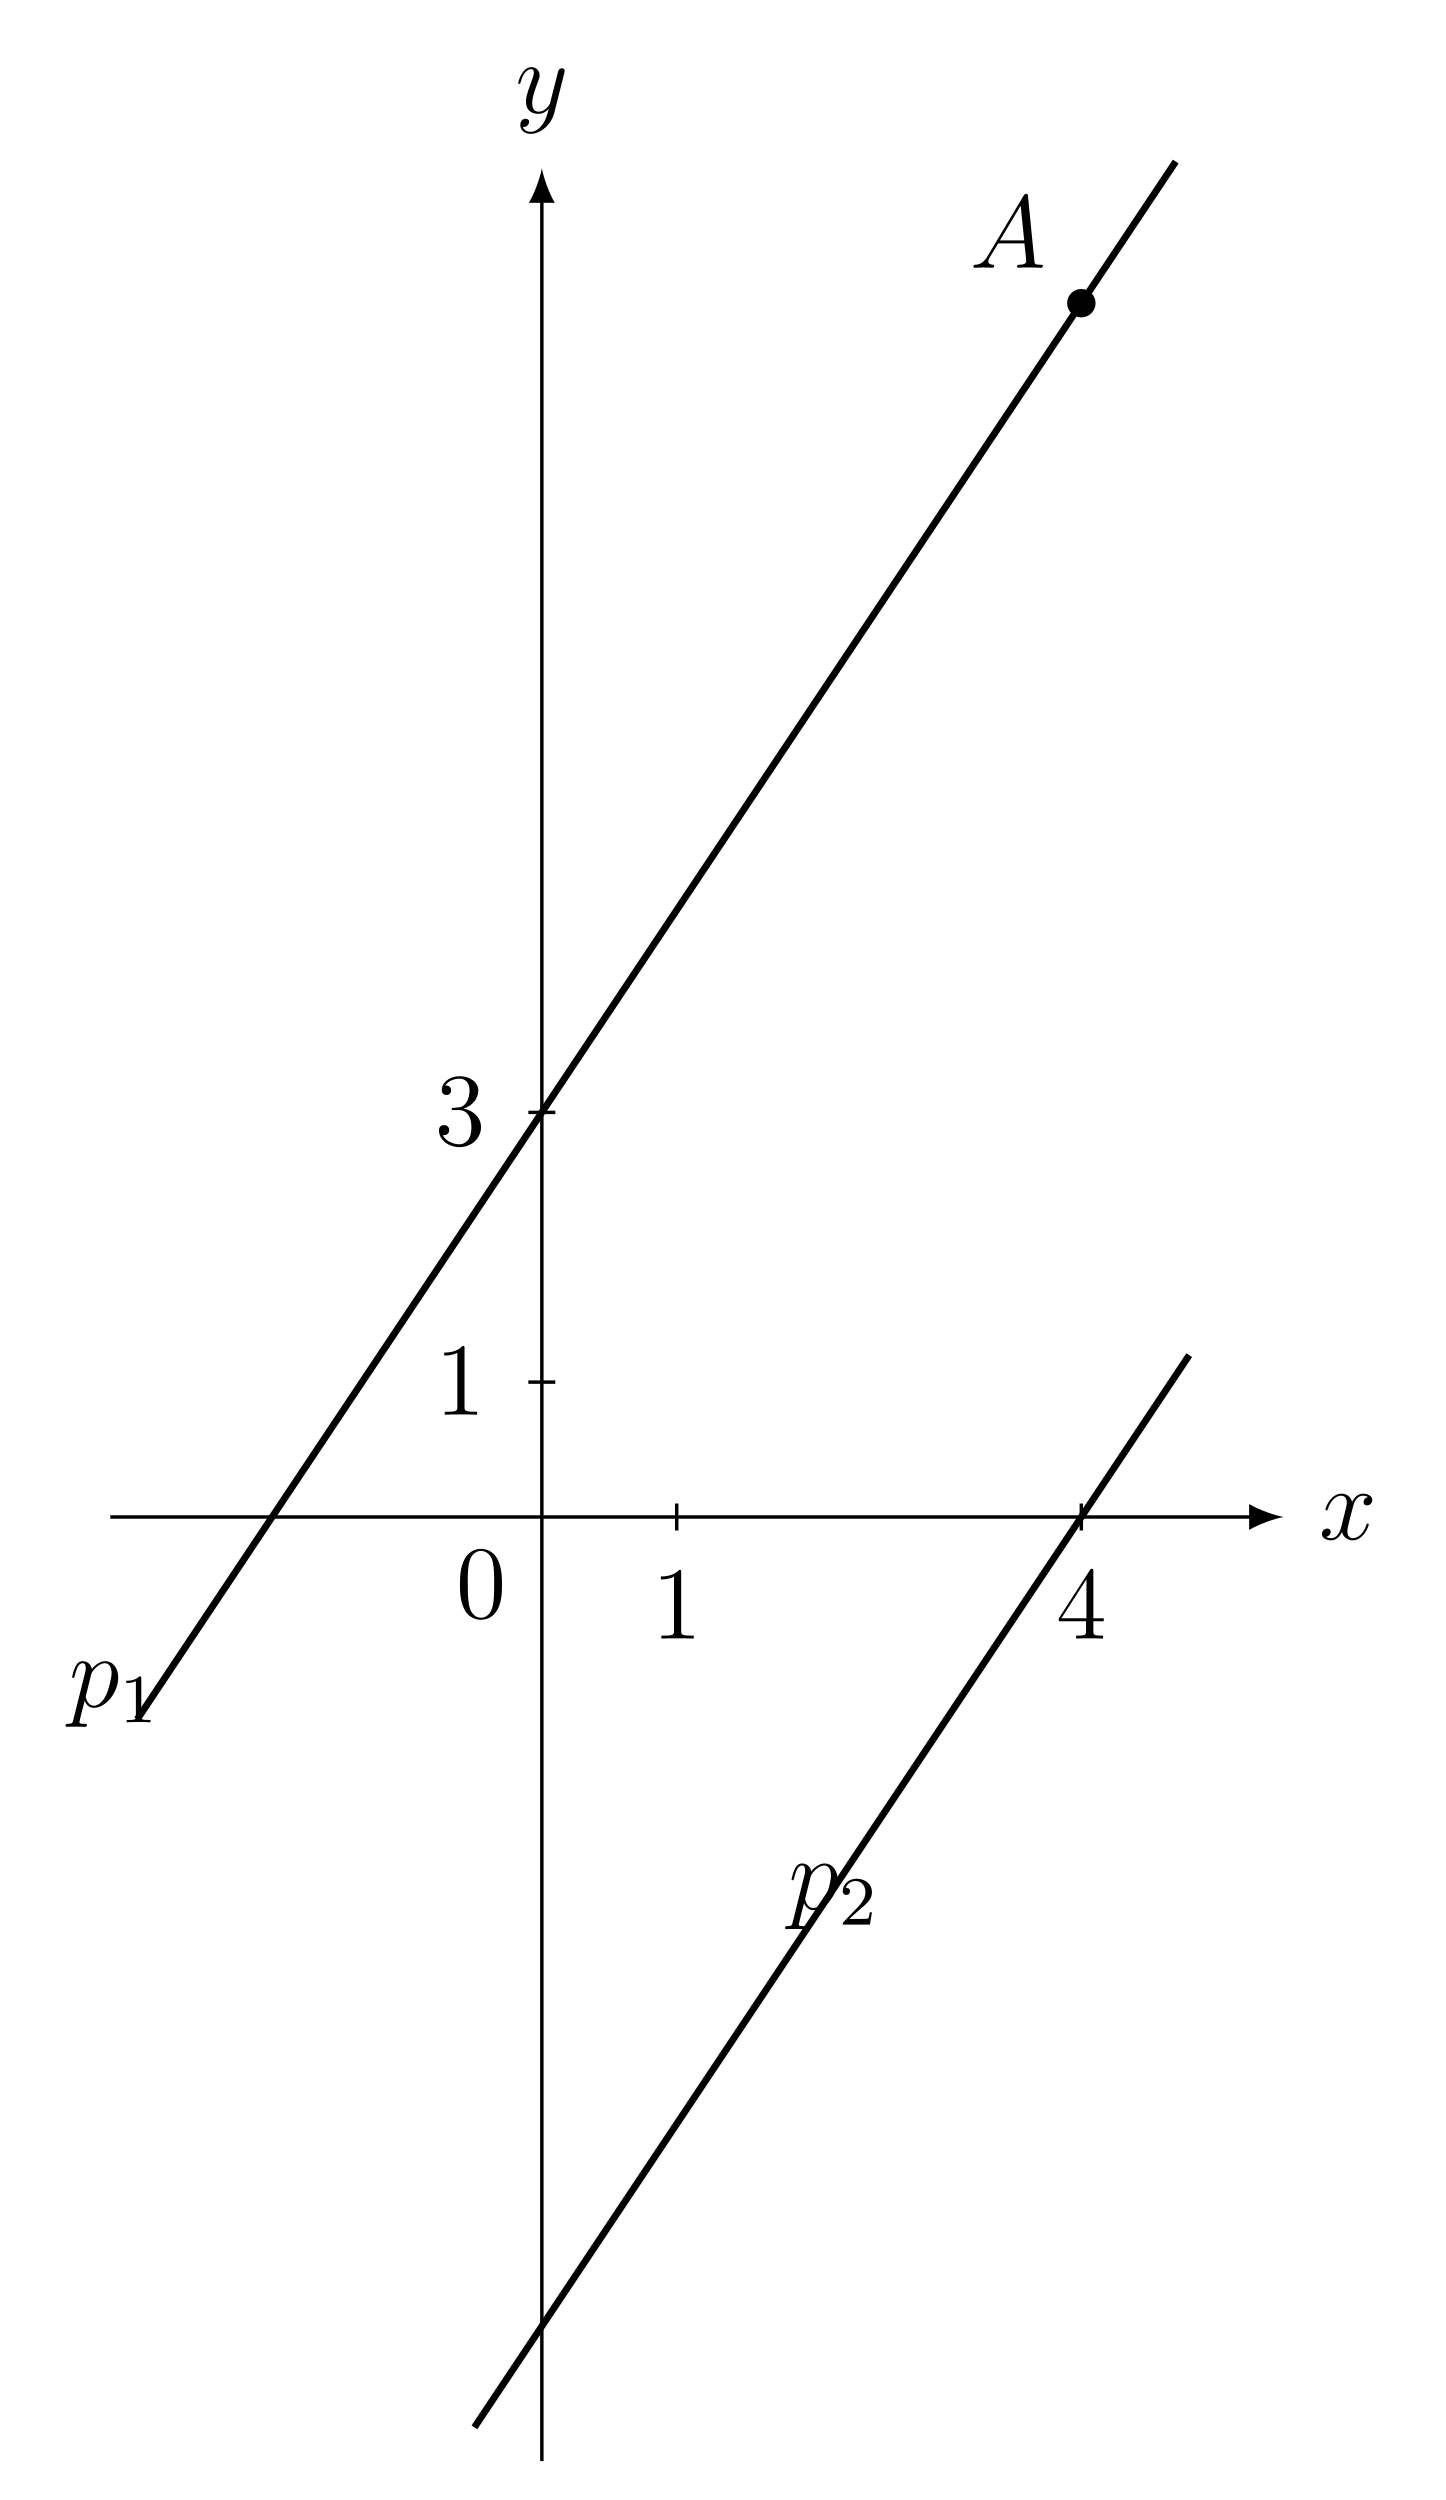
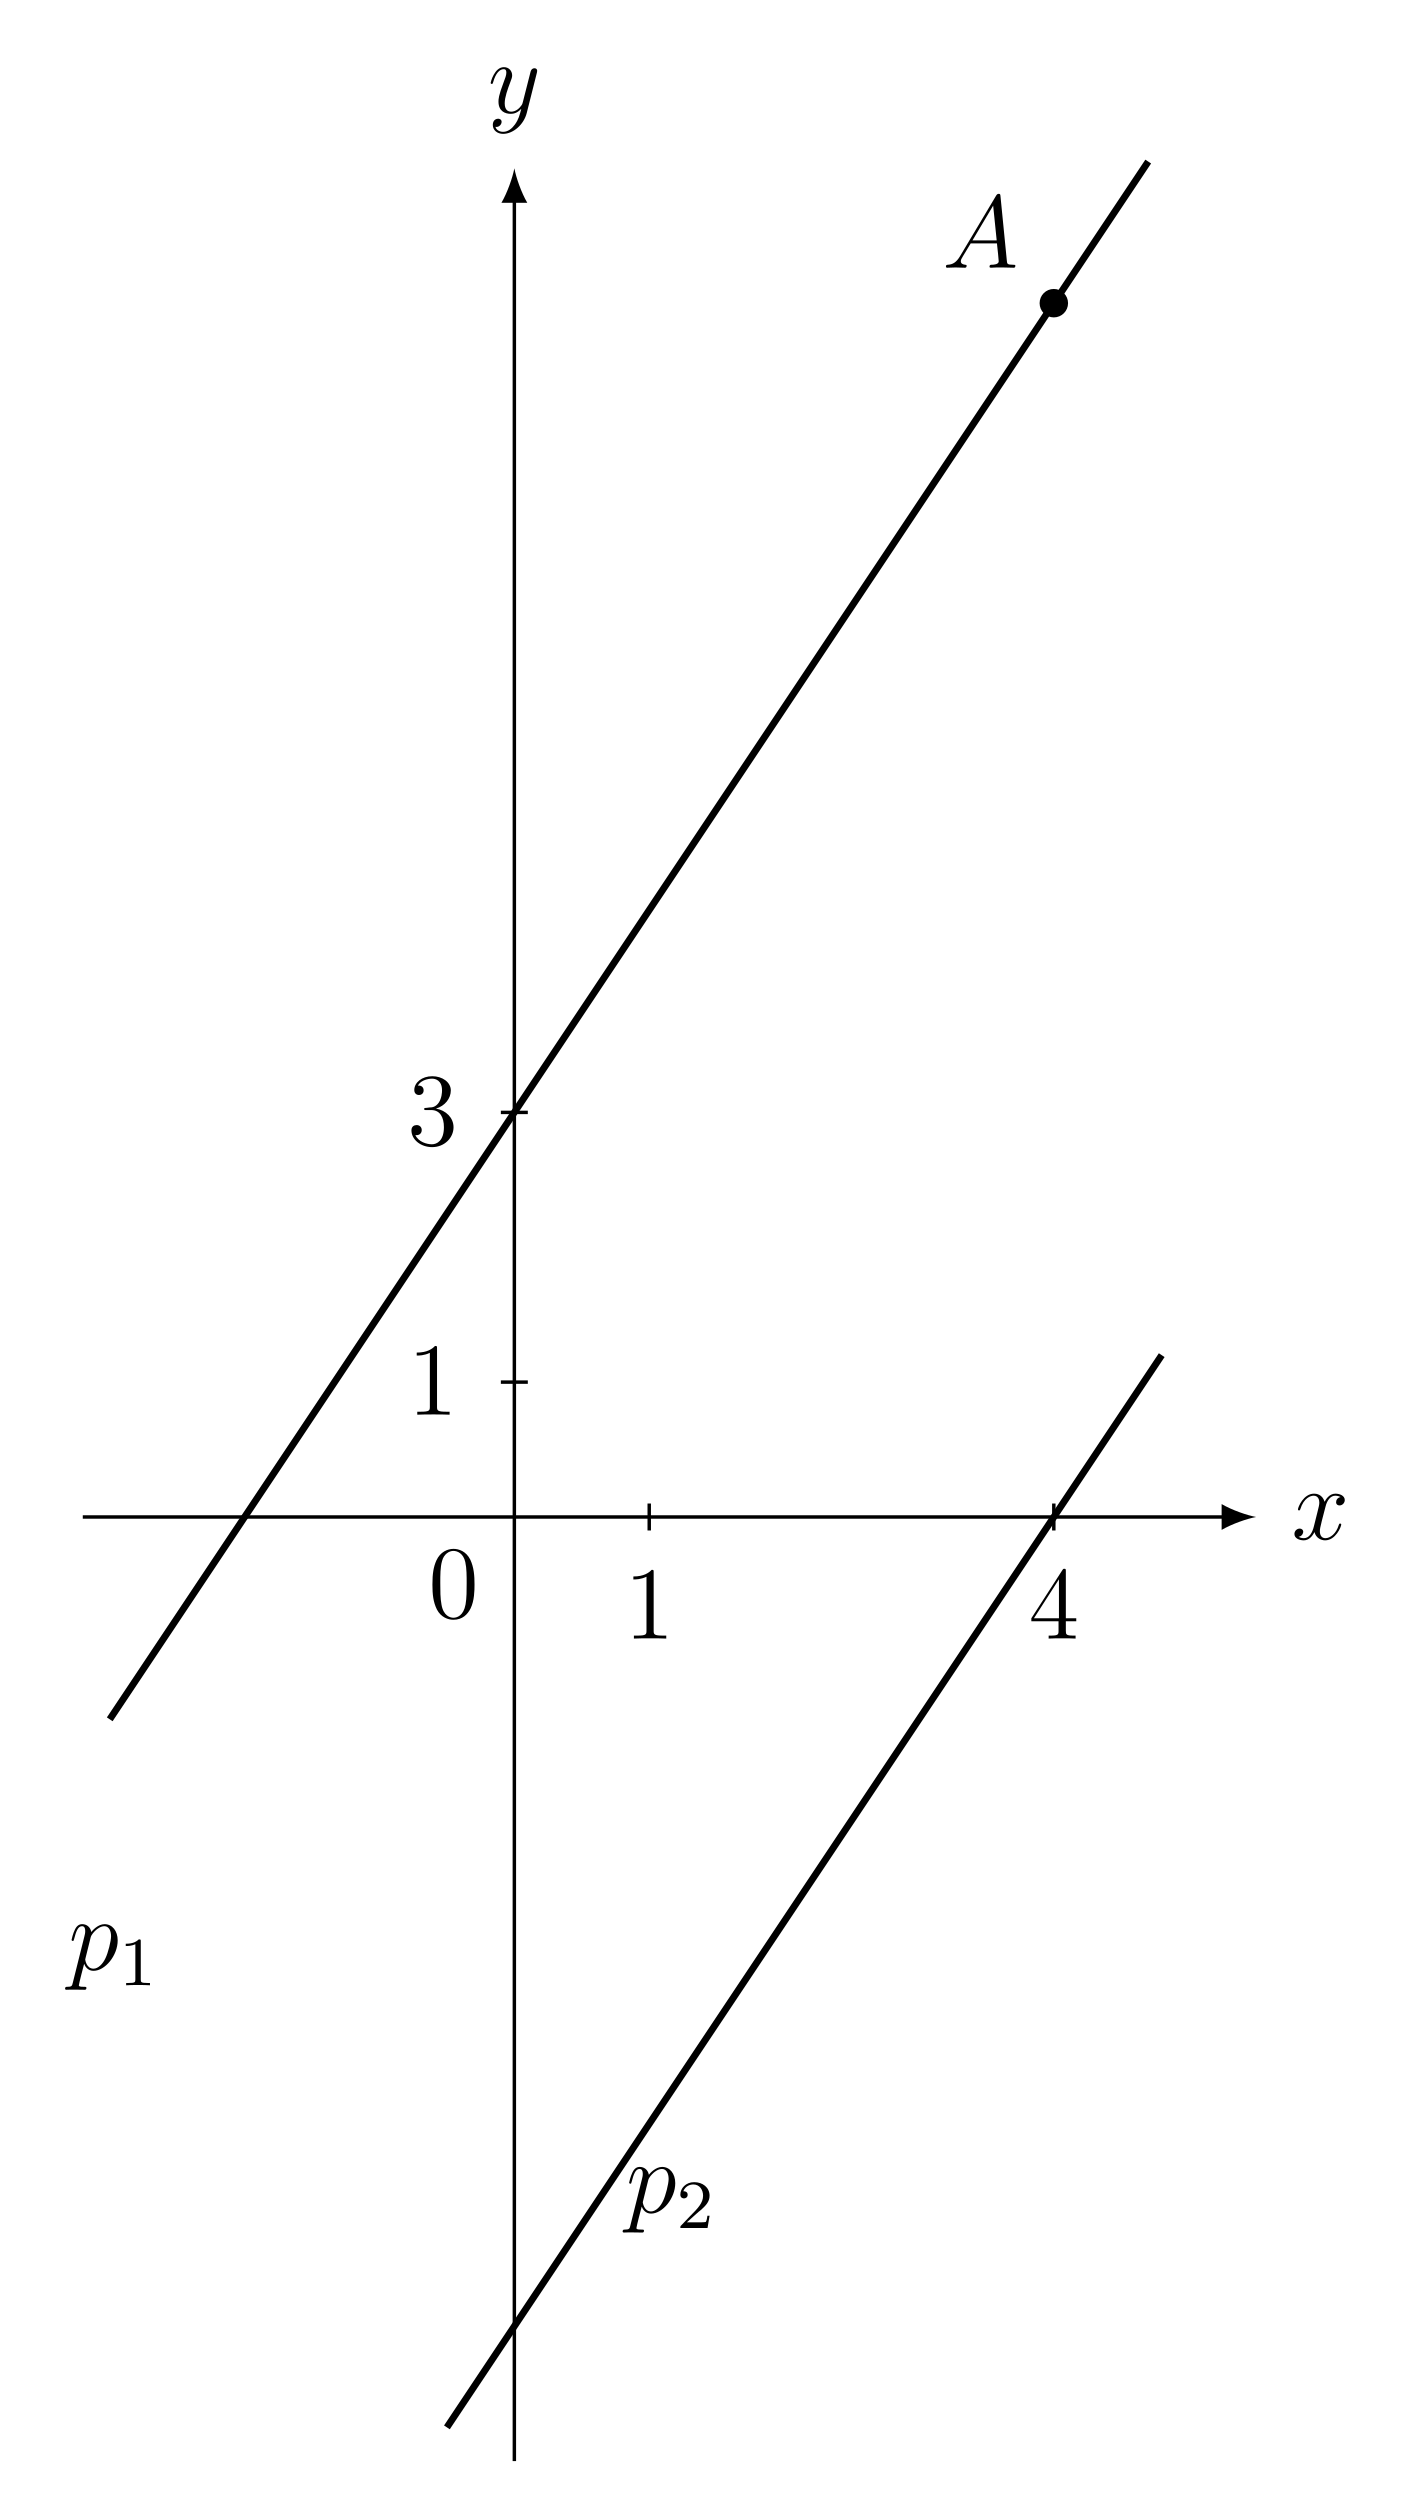
- <svg xmlns="http://www.w3.org/2000/svg" xmlns:xlink="http://www.w3.org/1999/xlink" data-source-hash="a784f1648bd5" width="166.956pt" height="288.684pt" viewBox="0 0 166.956 288.684" version="1.2">
+ <svg xmlns="http://www.w3.org/2000/svg" xmlns:xlink="http://www.w3.org/1999/xlink" data-source-hash="adfbe26fedef" width="163.837pt" height="288.684pt" viewBox="0 0 163.837 288.684" version="1.2">
  <defs>
    <g>
      <symbol overflow="visible" id="glyph0-0">
        <path style="stroke:none;" d="" />
      </symbol>
      <symbol overflow="visible" id="glyph0-1">
        <path style="stroke:none;" d="M 5.734 -1.703 C 5.734 -1.766 5.688 -1.812 5.609 -1.812 C 5.5 -1.812 5.484 -1.75 5.453 -1.656 C 5.141 -0.609 4.438 -0.125 3.906 -0.125 C 3.484 -0.125 3.266 -0.438 3.266 -0.922 C 3.266 -1.188 3.312 -1.375 3.5 -2.156 L 3.922 -3.781 C 4.094 -4.5 4.5 -5.031 5.047 -5.031 C 5.047 -5.031 5.406 -5.031 5.656 -4.875 C 5.281 -4.797 5.141 -4.516 5.141 -4.281 C 5.141 -4 5.359 -3.906 5.531 -3.906 C 5.891 -3.906 6.141 -4.219 6.141 -4.531 C 6.141 -5.031 5.562 -5.266 5.062 -5.266 C 4.328 -5.266 3.922 -4.547 3.812 -4.328 C 3.547 -5.219 2.812 -5.266 2.594 -5.266 C 1.375 -5.266 0.734 -3.703 0.734 -3.438 C 0.734 -3.391 0.781 -3.328 0.859 -3.328 C 0.953 -3.328 0.984 -3.406 1 -3.453 C 1.406 -4.781 2.203 -5.031 2.547 -5.031 C 3.094 -5.031 3.203 -4.531 3.203 -4.234 C 3.203 -3.969 3.125 -3.703 2.984 -3.125 L 2.578 -1.5 C 2.406 -0.781 2.047 -0.125 1.422 -0.125 C 1.359 -0.125 1.062 -0.125 0.812 -0.281 C 1.234 -0.359 1.344 -0.719 1.344 -0.859 C 1.344 -1.094 1.156 -1.234 0.938 -1.234 C 0.641 -1.234 0.328 -0.984 0.328 -0.609 C 0.328 -0.109 0.891 0.125 1.406 0.125 C 1.984 0.125 2.391 -0.328 2.641 -0.828 C 2.828 -0.125 3.422 0.125 3.875 0.125 C 5.078 0.125 5.734 -1.438 5.734 -1.703 Z M 5.734 -1.703 " />
      </symbol>
      <symbol overflow="visible" id="glyph0-2">
        <path style="stroke:none;" d="M 5.672 -4.641 C 5.688 -4.703 5.703 -4.781 5.703 -4.844 C 5.703 -5.031 5.562 -5.141 5.391 -5.141 C 5.281 -5.141 5.031 -5.094 4.938 -4.734 L 4.047 -1.234 C 3.984 -1.016 3.984 -0.984 3.891 -0.859 C 3.656 -0.531 3.266 -0.125 2.688 -0.125 C 2.016 -0.125 1.953 -0.781 1.953 -1.094 C 1.953 -1.781 2.281 -2.703 2.609 -3.562 C 2.734 -3.906 2.812 -4.078 2.812 -4.312 C 2.812 -4.812 2.453 -5.266 1.859 -5.266 C 0.766 -5.266 0.328 -3.531 0.328 -3.438 C 0.328 -3.391 0.375 -3.328 0.453 -3.328 C 0.562 -3.328 0.578 -3.375 0.625 -3.547 C 0.906 -4.547 1.359 -5.031 1.828 -5.031 C 1.938 -5.031 2.141 -5.031 2.141 -4.625 C 2.141 -4.328 2 -3.969 1.828 -3.516 C 1.234 -1.953 1.234 -1.562 1.234 -1.281 C 1.234 -0.141 2.047 0.125 2.656 0.125 C 3 0.125 3.422 0.016 3.844 -0.438 L 3.859 -0.422 C 3.672 0.281 3.562 0.75 3.141 1.344 C 2.812 1.797 2.359 2.203 1.766 2.203 C 1.625 2.203 1.047 2.172 0.875 1.625 C 0.906 1.641 0.984 1.641 0.984 1.641 C 1.344 1.641 1.594 1.328 1.594 1.047 C 1.594 0.781 1.359 0.688 1.188 0.688 C 0.984 0.688 0.578 0.828 0.578 1.406 C 0.578 2.016 1.094 2.438 1.766 2.438 C 2.953 2.438 4.172 1.344 4.5 0.016 Z M 5.672 -4.641 " />
      </symbol>
      <symbol overflow="visible" id="glyph0-3">
        <path style="stroke:none;" d="M 8.422 -0.234 C 8.422 -0.344 8.328 -0.344 8.141 -0.344 C 7.484 -0.344 7.469 -0.453 7.438 -0.812 L 6.703 -8.266 C 6.688 -8.5 6.641 -8.531 6.5 -8.531 C 6.391 -8.531 6.312 -8.5 6.203 -8.328 L 2.031 -1.328 C 1.609 -0.625 1.203 -0.375 0.625 -0.344 C 0.5 -0.328 0.406 -0.328 0.406 -0.125 C 0.406 -0.047 0.469 0 0.547 0 L 1.516 -0.031 C 1.859 -0.031 2.25 0 2.578 0 C 2.656 0 2.797 0 2.797 -0.234 C 2.797 -0.328 2.703 -0.344 2.625 -0.344 C 2.359 -0.375 2.125 -0.469 2.125 -0.75 C 2.125 -0.922 2.203 -1.047 2.359 -1.312 L 3.266 -2.812 L 6.297 -2.812 C 6.312 -2.703 6.312 -2.609 6.328 -2.5 C 6.359 -2.203 6.5 -0.953 6.5 -0.734 C 6.5 -0.375 5.891 -0.344 5.703 -0.344 C 5.578 -0.344 5.438 -0.344 5.438 -0.125 C 5.438 0 5.547 0 5.625 0 C 5.828 0 6.062 -0.031 6.266 -0.031 L 6.953 -0.031 L 8.219 0 C 8.297 0 8.422 0 8.422 -0.234 Z M 6.266 -3.156 L 3.469 -3.156 L 5.859 -7.172 Z M 6.266 -3.156 " />
      </symbol>
      <symbol overflow="visible" id="glyph0-4">
        <path style="stroke:none;" d="M 5.703 -3.391 C 5.703 -4.484 5.078 -5.266 4.188 -5.266 C 3.422 -5.266 2.781 -4.531 2.656 -4.359 C 2.547 -4.953 2.094 -5.266 1.609 -5.266 C 1.266 -5.266 0.984 -5.094 0.766 -4.641 C 0.547 -4.219 0.375 -3.484 0.375 -3.438 C 0.375 -3.391 0.438 -3.328 0.516 -3.328 C 0.609 -3.328 0.625 -3.344 0.688 -3.609 C 0.875 -4.328 1.094 -5.031 1.578 -5.031 C 1.844 -5.031 1.953 -4.828 1.953 -4.484 C 1.953 -4.188 1.906 -4.078 1.859 -3.859 L 0.516 1.516 C 0.438 1.875 0.375 1.969 -0.109 1.969 C -0.25 1.969 -0.375 1.969 -0.375 2.203 C -0.375 2.203 -0.359 2.312 -0.234 2.312 C -0.078 2.312 0.094 2.297 0.25 2.297 L 0.766 2.297 L 1.875 2.312 C 1.953 2.312 2.094 2.312 2.094 2.094 C 2.094 1.969 2 1.969 1.797 1.969 C 1.25 1.969 1.219 1.891 1.219 1.797 C 1.219 1.641 1.75 -0.406 1.828 -0.688 C 1.953 -0.344 2.281 0.125 2.906 0.125 C 4.25 0.125 5.703 -1.641 5.703 -3.391 Z M 4.297 -1.344 C 4 -0.688 3.453 -0.125 2.906 -0.125 C 2.094 -0.125 1.953 -1.141 1.953 -1.188 C 1.953 -1.234 1.984 -1.328 2 -1.391 L 2.578 -3.719 C 2.656 -4.062 3 -4.406 3.188 -4.578 C 3.312 -4.688 3.719 -5.031 4.172 -5.031 C 4.688 -5.031 4.938 -4.5 4.938 -3.875 C 4.938 -3.312 4.594 -1.953 4.297 -1.344 Z M 4.297 -1.344 " />
      </symbol>
      <symbol overflow="visible" id="glyph1-0">
        <path style="stroke:none;" d="" />
      </symbol>
      <symbol overflow="visible" id="glyph1-1">
        <path style="stroke:none;" d="M 5.344 -3.812 C 5.344 -4.812 5.281 -5.781 4.859 -6.688 C 4.375 -7.672 3.516 -7.938 2.922 -7.938 C 2.234 -7.938 1.391 -7.594 0.938 -6.594 C 0.609 -5.844 0.484 -5.109 0.484 -3.812 C 0.484 -2.656 0.578 -1.797 1 -0.938 C 1.469 -0.031 2.297 0.25 2.906 0.25 C 3.953 0.25 4.547 -0.375 4.891 -1.062 C 5.328 -1.953 5.344 -3.125 5.344 -3.812 Z M 4.438 -3.969 C 4.438 -3.156 4.438 -2.25 4.312 -1.531 C 4.078 -0.219 3.328 0.016 2.906 0.016 C 2.531 0.016 1.75 -0.203 1.531 -1.5 C 1.391 -2.219 1.391 -3.125 1.391 -3.969 C 1.391 -4.938 1.391 -5.828 1.594 -6.531 C 1.797 -7.328 2.406 -7.703 2.906 -7.703 C 3.359 -7.703 4.062 -7.422 4.281 -6.406 C 4.438 -5.719 4.438 -4.781 4.438 -3.969 Z M 4.438 -3.969 " />
      </symbol>
      <symbol overflow="visible" id="glyph1-2">
        <path style="stroke:none;" d="M 4.891 0 L 4.891 -0.344 L 4.531 -0.344 C 3.469 -0.344 3.438 -0.484 3.438 -0.922 L 3.438 -7.656 C 3.438 -7.922 3.438 -7.938 3.203 -7.938 C 2.906 -7.609 2.312 -7.172 1.094 -7.172 L 1.094 -6.828 C 1.359 -6.828 1.953 -6.828 2.609 -7.141 L 2.609 -0.922 C 2.609 -0.484 2.578 -0.344 1.531 -0.344 L 1.156 -0.344 L 1.156 0 C 1.484 -0.031 2.641 -0.031 3.031 -0.031 C 3.422 -0.031 4.578 -0.031 4.891 0 Z M 4.891 0 " />
      </symbol>
      <symbol overflow="visible" id="glyph1-3">
        <path style="stroke:none;" d="M 5.516 -2 L 5.516 -2.344 L 4.312 -2.344 L 4.312 -7.766 C 4.312 -8 4.312 -8.062 4.141 -8.062 C 4.047 -8.062 4.016 -8.062 3.922 -7.922 L 0.328 -2.344 L 0.328 -2 L 3.469 -2 L 3.469 -0.906 C 3.469 -0.469 3.438 -0.344 2.562 -0.344 L 2.328 -0.344 L 2.328 0 C 2.609 -0.031 3.547 -0.031 3.875 -0.031 C 4.219 -0.031 5.172 -0.031 5.438 0 L 5.438 -0.344 L 5.203 -0.344 C 4.344 -0.344 4.312 -0.469 4.312 -0.906 L 4.312 -2 Z M 3.516 -2.344 L 0.625 -2.344 L 3.516 -6.844 Z M 3.516 -2.344 " />
      </symbol>
      <symbol overflow="visible" id="glyph1-4">
        <path style="stroke:none;" d="M 5.344 -2.047 C 5.344 -3.141 4.469 -4 3.312 -4.203 C 4.359 -4.5 5.031 -5.375 5.031 -6.297 C 5.031 -7.25 4.047 -7.938 2.891 -7.938 C 1.688 -7.938 0.812 -7.203 0.812 -6.344 C 0.812 -5.859 1.188 -5.766 1.359 -5.766 C 1.609 -5.766 1.891 -5.938 1.891 -6.297 C 1.891 -6.688 1.609 -6.859 1.344 -6.859 C 1.281 -6.859 1.25 -6.859 1.219 -6.844 C 1.672 -7.656 2.797 -7.656 2.859 -7.656 C 3.25 -7.656 4.016 -7.469 4.016 -6.297 C 4.016 -6.078 3.984 -5.406 3.641 -4.891 C 3.281 -4.375 2.875 -4.328 2.547 -4.328 L 2.203 -4.281 C 2 -4.281 1.953 -4.266 1.953 -4.156 C 1.953 -4.031 2 -4.031 2.219 -4.031 L 2.766 -4.031 C 3.781 -4.031 4.234 -3.203 4.234 -2.047 C 4.234 -0.484 3.422 -0.078 2.844 -0.078 C 2.266 -0.078 1.297 -0.344 0.938 -1.141 C 1.328 -1.078 1.672 -1.297 1.672 -1.719 C 1.672 -2.062 1.422 -2.297 1.094 -2.297 C 0.797 -2.297 0.484 -2.141 0.484 -1.688 C 0.484 -0.625 1.547 0.25 2.875 0.25 C 4.297 0.25 5.344 -0.828 5.344 -2.047 Z M 5.344 -2.047 " />
      </symbol>
      <symbol overflow="visible" id="glyph2-0">
        <path style="stroke:none;" d="" />
      </symbol>
      <symbol overflow="visible" id="glyph2-1">
        <path style="stroke:none;" d="M 3.562 0 L 3.562 -0.266 L 3.281 -0.266 C 2.531 -0.266 2.5 -0.359 2.5 -0.656 L 2.5 -5.078 C 2.5 -5.297 2.484 -5.297 2.266 -5.297 C 1.938 -4.984 1.516 -4.797 0.766 -4.797 L 0.766 -4.531 C 0.984 -4.531 1.406 -4.531 1.875 -4.734 L 1.875 -0.656 C 1.875 -0.359 1.844 -0.266 1.094 -0.266 L 0.812 -0.266 L 0.812 0 C 1.141 -0.031 1.828 -0.031 2.188 -0.031 C 2.547 -0.031 3.234 -0.031 3.562 0 Z M 3.562 0 " />
      </symbol>
      <symbol overflow="visible" id="glyph2-2">
        <path style="stroke:none;" d="M 3.797 -1.422 L 3.547 -1.422 C 3.531 -1.266 3.469 -0.875 3.375 -0.719 C 3.328 -0.656 2.719 -0.656 2.594 -0.656 L 1.172 -0.656 L 2.25 -1.625 C 2.375 -1.75 2.703 -2.016 2.844 -2.125 C 3.328 -2.578 3.797 -3.016 3.797 -3.734 C 3.797 -4.688 3 -5.297 2.016 -5.297 C 1.047 -5.297 0.422 -4.578 0.422 -3.859 C 0.422 -3.469 0.734 -3.422 0.844 -3.422 C 1.016 -3.422 1.266 -3.531 1.266 -3.844 C 1.266 -4.25 0.859 -4.25 0.766 -4.25 C 1 -4.844 1.531 -5.031 1.922 -5.031 C 2.656 -5.031 3.047 -4.406 3.047 -3.734 C 3.047 -2.906 2.469 -2.297 1.516 -1.344 L 0.516 -0.297 C 0.422 -0.219 0.422 -0.203 0.422 0 L 3.562 0 Z M 3.797 -1.422 " />
      </symbol>
    </g>
    <clipPath id="clip1">
-       <path d="M 43 145 L 149 145 L 149 288.367 L 43 288.367 Z M 43 145 " />
+       <path d="M 40 145 L 146 145 L 146 288.367 L 40 288.367 Z M 40 145 " />
    </clipPath>
  </defs>
  <g id="surface1">
-     <path style="fill:none;stroke-width:0.399;stroke-linecap:butt;stroke-linejoin:miter;stroke:rgb(0%,0%,0%);stroke-opacity:1;stroke-miterlimit:10;" d="M -49.889 0.001 L 82.162 0.001 " transform="matrix(0.998907,0,0,-0.998907,62.56889,175.1733)" />
-     <path style=" stroke:none;fill-rule:nonzero;fill:rgb(0%,0%,0%);fill-opacity:1;" d="M 148.227 175.172 C 147.164 174.973 145.438 174.379 144.242 173.68 L 144.242 176.664 C 145.438 175.969 147.164 175.371 148.227 175.172 " />
+     <path style="fill:none;stroke-width:0.399;stroke-linecap:butt;stroke-linejoin:miter;stroke:rgb(0%,0%,0%);stroke-opacity:1;stroke-miterlimit:10;" d="M -49.889 0.001 L 82.162 0.001 " transform="matrix(0.998907,0,0,-0.998907,59.39316,175.1733)" />
+     <path style=" stroke:none;fill-rule:nonzero;fill:rgb(0%,0%,0%);fill-opacity:1;" d="M 145.051 175.172 C 143.988 174.973 142.262 174.379 141.066 173.68 L 141.066 176.664 C 142.262 175.969 143.988 175.371 145.051 175.172 " />
    <g style="fill:rgb(0%,0%,0%);fill-opacity:1;">
-       <use xlink:href="#glyph0-1" x="152.32" y="177.744" />
+       <use xlink:href="#glyph0-1" x="149.144" y="177.744" />
    </g>
-     <path style="fill:none;stroke-width:0.399;stroke-linecap:butt;stroke-linejoin:miter;stroke:rgb(0%,0%,0%);stroke-opacity:1;stroke-miterlimit:10;" d="M 0.001 -109.137 L 0.001 152.32 " transform="matrix(0.998907,0,0,-0.998907,62.56889,175.1733)" />
-     <path style=" stroke:none;fill-rule:nonzero;fill:rgb(0%,0%,0%);fill-opacity:1;" d="M 62.57 19.434 C 62.371 20.496 61.773 22.223 61.074 23.418 L 64.062 23.418 C 63.363 22.223 62.77 20.496 62.57 19.434 " />
+     <path style="fill:none;stroke-width:0.399;stroke-linecap:butt;stroke-linejoin:miter;stroke:rgb(0%,0%,0%);stroke-opacity:1;stroke-miterlimit:10;" d="M 0.001 -109.137 L 0.001 152.32 " transform="matrix(0.998907,0,0,-0.998907,59.39316,175.1733)" />
+     <path style=" stroke:none;fill-rule:nonzero;fill:rgb(0%,0%,0%);fill-opacity:1;" d="M 59.395 19.434 C 59.195 20.496 58.598 22.223 57.902 23.418 L 60.887 23.418 C 60.188 22.223 59.594 20.496 59.395 19.434 " />
    <g style="fill:rgb(0%,0%,0%);fill-opacity:1;">
-       <use xlink:href="#glyph0-2" x="59.503" y="13.02" />
+       <use xlink:href="#glyph0-2" x="56.328" y="13.02" />
    </g>
    <g style="fill:rgb(0%,0%,0%);fill-opacity:1;">
-       <use xlink:href="#glyph1-1" x="52.626" y="186.791" />
+       <use xlink:href="#glyph1-1" x="49.45" y="186.791" />
    </g>
-     <path style="fill:none;stroke-width:0.399;stroke-linecap:butt;stroke-linejoin:miter;stroke:rgb(0%,0%,0%);stroke-opacity:1;stroke-miterlimit:10;" d="M 15.593 -1.559 L 15.593 1.558 " transform="matrix(0.998907,0,0,-0.998907,62.56889,175.1733)" />
+     <path style="fill:none;stroke-width:0.399;stroke-linecap:butt;stroke-linejoin:miter;stroke:rgb(0%,0%,0%);stroke-opacity:1;stroke-miterlimit:10;" d="M 15.593 -1.559 L 15.593 1.558 " transform="matrix(0.998907,0,0,-0.998907,59.39316,175.1733)" />
    <g style="fill:rgb(0%,0%,0%);fill-opacity:1;">
-       <use xlink:href="#glyph1-2" x="75.219" y="189.213" />
+       <use xlink:href="#glyph1-2" x="72.043" y="189.213" />
    </g>
-     <path style="fill:none;stroke-width:0.399;stroke-linecap:butt;stroke-linejoin:miter;stroke:rgb(0%,0%,0%);stroke-opacity:1;stroke-miterlimit:10;" d="M 62.363 -1.559 L 62.363 1.558 " transform="matrix(0.998907,0,0,-0.998907,62.56889,175.1733)" />
+     <path style="fill:none;stroke-width:0.399;stroke-linecap:butt;stroke-linejoin:miter;stroke:rgb(0%,0%,0%);stroke-opacity:1;stroke-miterlimit:10;" d="M 62.363 -1.559 L 62.363 1.558 " transform="matrix(0.998907,0,0,-0.998907,59.39316,175.1733)" />
    <g style="fill:rgb(0%,0%,0%);fill-opacity:1;">
-       <use xlink:href="#glyph1-3" x="121.94" y="189.213" />
+       <use xlink:href="#glyph1-3" x="118.764" y="189.213" />
    </g>
-     <path style="fill:none;stroke-width:0.399;stroke-linecap:butt;stroke-linejoin:miter;stroke:rgb(0%,0%,0%);stroke-opacity:1;stroke-miterlimit:10;" d="M -1.559 46.771 L 1.558 46.771 " transform="matrix(0.998907,0,0,-0.998907,62.56889,175.1733)" />
+     <path style="fill:none;stroke-width:0.399;stroke-linecap:butt;stroke-linejoin:miter;stroke:rgb(0%,0%,0%);stroke-opacity:1;stroke-miterlimit:10;" d="M -1.559 46.771 L 1.558 46.771 " transform="matrix(0.998907,0,0,-0.998907,59.39316,175.1733)" />
    <g style="fill:rgb(0%,0%,0%);fill-opacity:1;">
-       <use xlink:href="#glyph1-4" x="50.202" y="132.213" />
+       <use xlink:href="#glyph1-4" x="47.027" y="132.213" />
    </g>
-     <path style="fill:none;stroke-width:0.399;stroke-linecap:butt;stroke-linejoin:miter;stroke:rgb(0%,0%,0%);stroke-opacity:1;stroke-miterlimit:10;" d="M -1.559 15.593 L 1.558 15.593 " transform="matrix(0.998907,0,0,-0.998907,62.56889,175.1733)" />
+     <path style="fill:none;stroke-width:0.399;stroke-linecap:butt;stroke-linejoin:miter;stroke:rgb(0%,0%,0%);stroke-opacity:1;stroke-miterlimit:10;" d="M -1.559 15.593 L 1.558 15.593 " transform="matrix(0.998907,0,0,-0.998907,59.39316,175.1733)" />
    <g style="fill:rgb(0%,0%,0%);fill-opacity:1;">
-       <use xlink:href="#glyph1-2" x="50.202" y="163.36" />
+       <use xlink:href="#glyph1-2" x="47.027" y="163.36" />
    </g>
-     <path style="fill:none;stroke-width:0.797;stroke-linecap:butt;stroke-linejoin:miter;stroke:rgb(0%,0%,0%);stroke-opacity:1;stroke-miterlimit:10;" d="M -46.772 -23.387 L 73.277 156.688 " transform="matrix(0.998907,0,0,-0.998907,62.56889,175.1733)" />
-     <path style=" stroke:none;fill-rule:nonzero;fill:rgb(0%,0%,0%);fill-opacity:1;" d="M 126.508 35.008 C 126.508 34.102 125.77 33.367 124.863 33.367 C 123.957 33.367 123.223 34.102 123.223 35.008 C 123.223 35.918 123.957 36.652 124.863 36.652 C 125.77 36.652 126.508 35.918 126.508 35.008 Z M 126.508 35.008 " />
+     <path style="fill:none;stroke-width:0.797;stroke-linecap:butt;stroke-linejoin:miter;stroke:rgb(0%,0%,0%);stroke-opacity:1;stroke-miterlimit:10;" d="M -46.772 -23.387 L 73.277 156.688 " transform="matrix(0.998907,0,0,-0.998907,59.39316,175.1733)" />
+     <path style=" stroke:none;fill-rule:nonzero;fill:rgb(0%,0%,0%);fill-opacity:1;" d="M 123.332 35.008 C 123.332 34.102 122.594 33.367 121.688 33.367 C 120.781 33.367 120.047 34.102 120.047 35.008 C 120.047 35.918 120.781 36.652 121.688 36.652 C 122.594 36.652 123.332 35.918 123.332 35.008 Z M 123.332 35.008 " />
    <g style="fill:rgb(0%,0%,0%);fill-opacity:1;">
-       <use xlink:href="#glyph0-3" x="112.001" y="30.915" />
+       <use xlink:href="#glyph0-3" x="108.825" y="30.915" />
    </g>
    <g style="fill:rgb(0%,0%,0%);fill-opacity:1;">
-       <use xlink:href="#glyph0-4" x="7.948" y="197.087" />
+       <use xlink:href="#glyph0-4" x="7.887" y="227.455" />
    </g>
    <g style="fill:rgb(0%,0%,0%);fill-opacity:1;">
-       <use xlink:href="#glyph2-1" x="13.816" y="198.878" />
+       <use xlink:href="#glyph2-1" x="13.755" y="229.247" />
    </g>
    <g clip-path="url(#clip1)" clip-rule="nonzero">
-       <path style="fill:none;stroke-width:0.797;stroke-linecap:butt;stroke-linejoin:miter;stroke:rgb(0%,0%,0%);stroke-opacity:1;stroke-miterlimit:10;" d="M -7.796 -105.239 L 74.837 18.709 " transform="matrix(0.998907,0,0,-0.998907,62.56889,175.1733)" />
+       <path style="fill:none;stroke-width:0.797;stroke-linecap:butt;stroke-linejoin:miter;stroke:rgb(0%,0%,0%);stroke-opacity:1;stroke-miterlimit:10;" d="M -7.796 -105.239 L 74.837 18.709 " transform="matrix(0.998907,0,0,-0.998907,59.39316,175.1733)" />
    </g>
    <g style="fill:rgb(0%,0%,0%);fill-opacity:1;">
-       <use xlink:href="#glyph0-4" x="91.021" y="220.448" />
+       <use xlink:href="#glyph0-4" x="72.271" y="255.488" />
    </g>
    <g style="fill:rgb(0%,0%,0%);fill-opacity:1;">
-       <use xlink:href="#glyph2-2" x="96.889" y="222.239" />
+       <use xlink:href="#glyph2-2" x="78.14" y="257.279" />
    </g>
  </g>
</svg>
